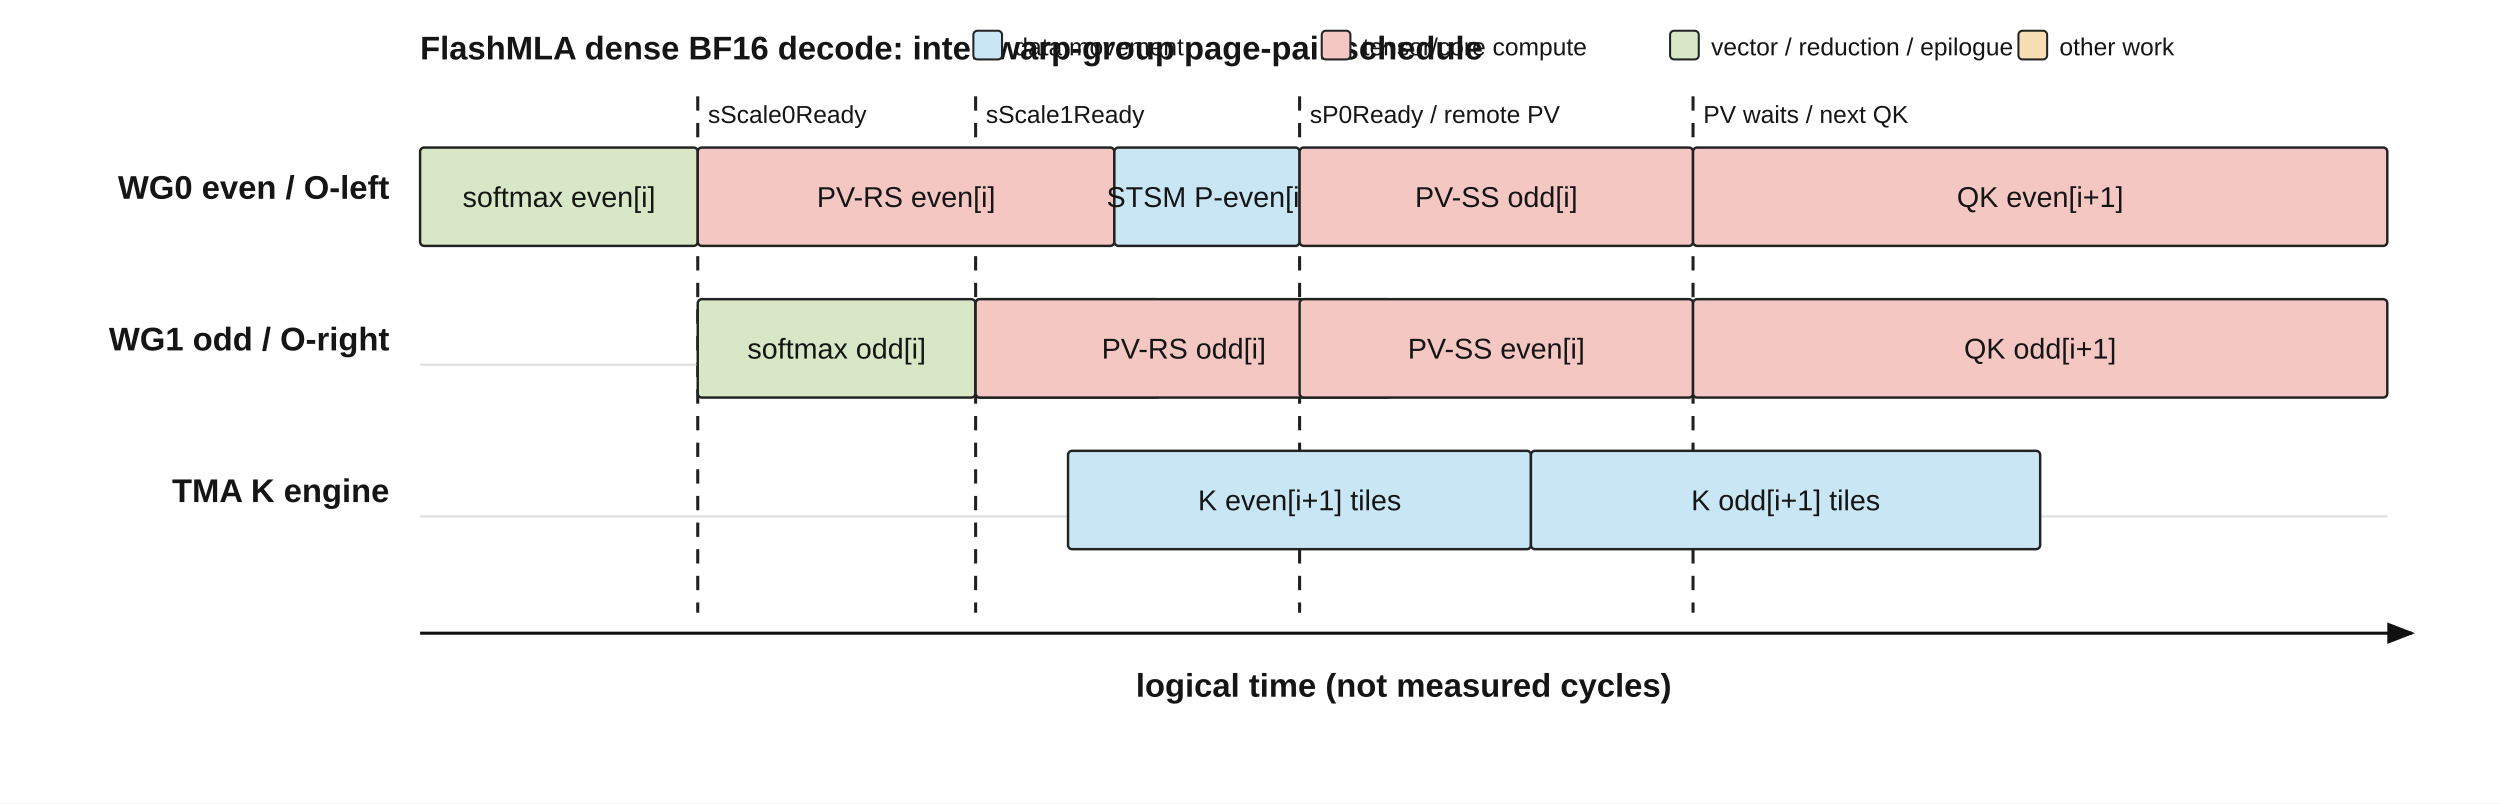
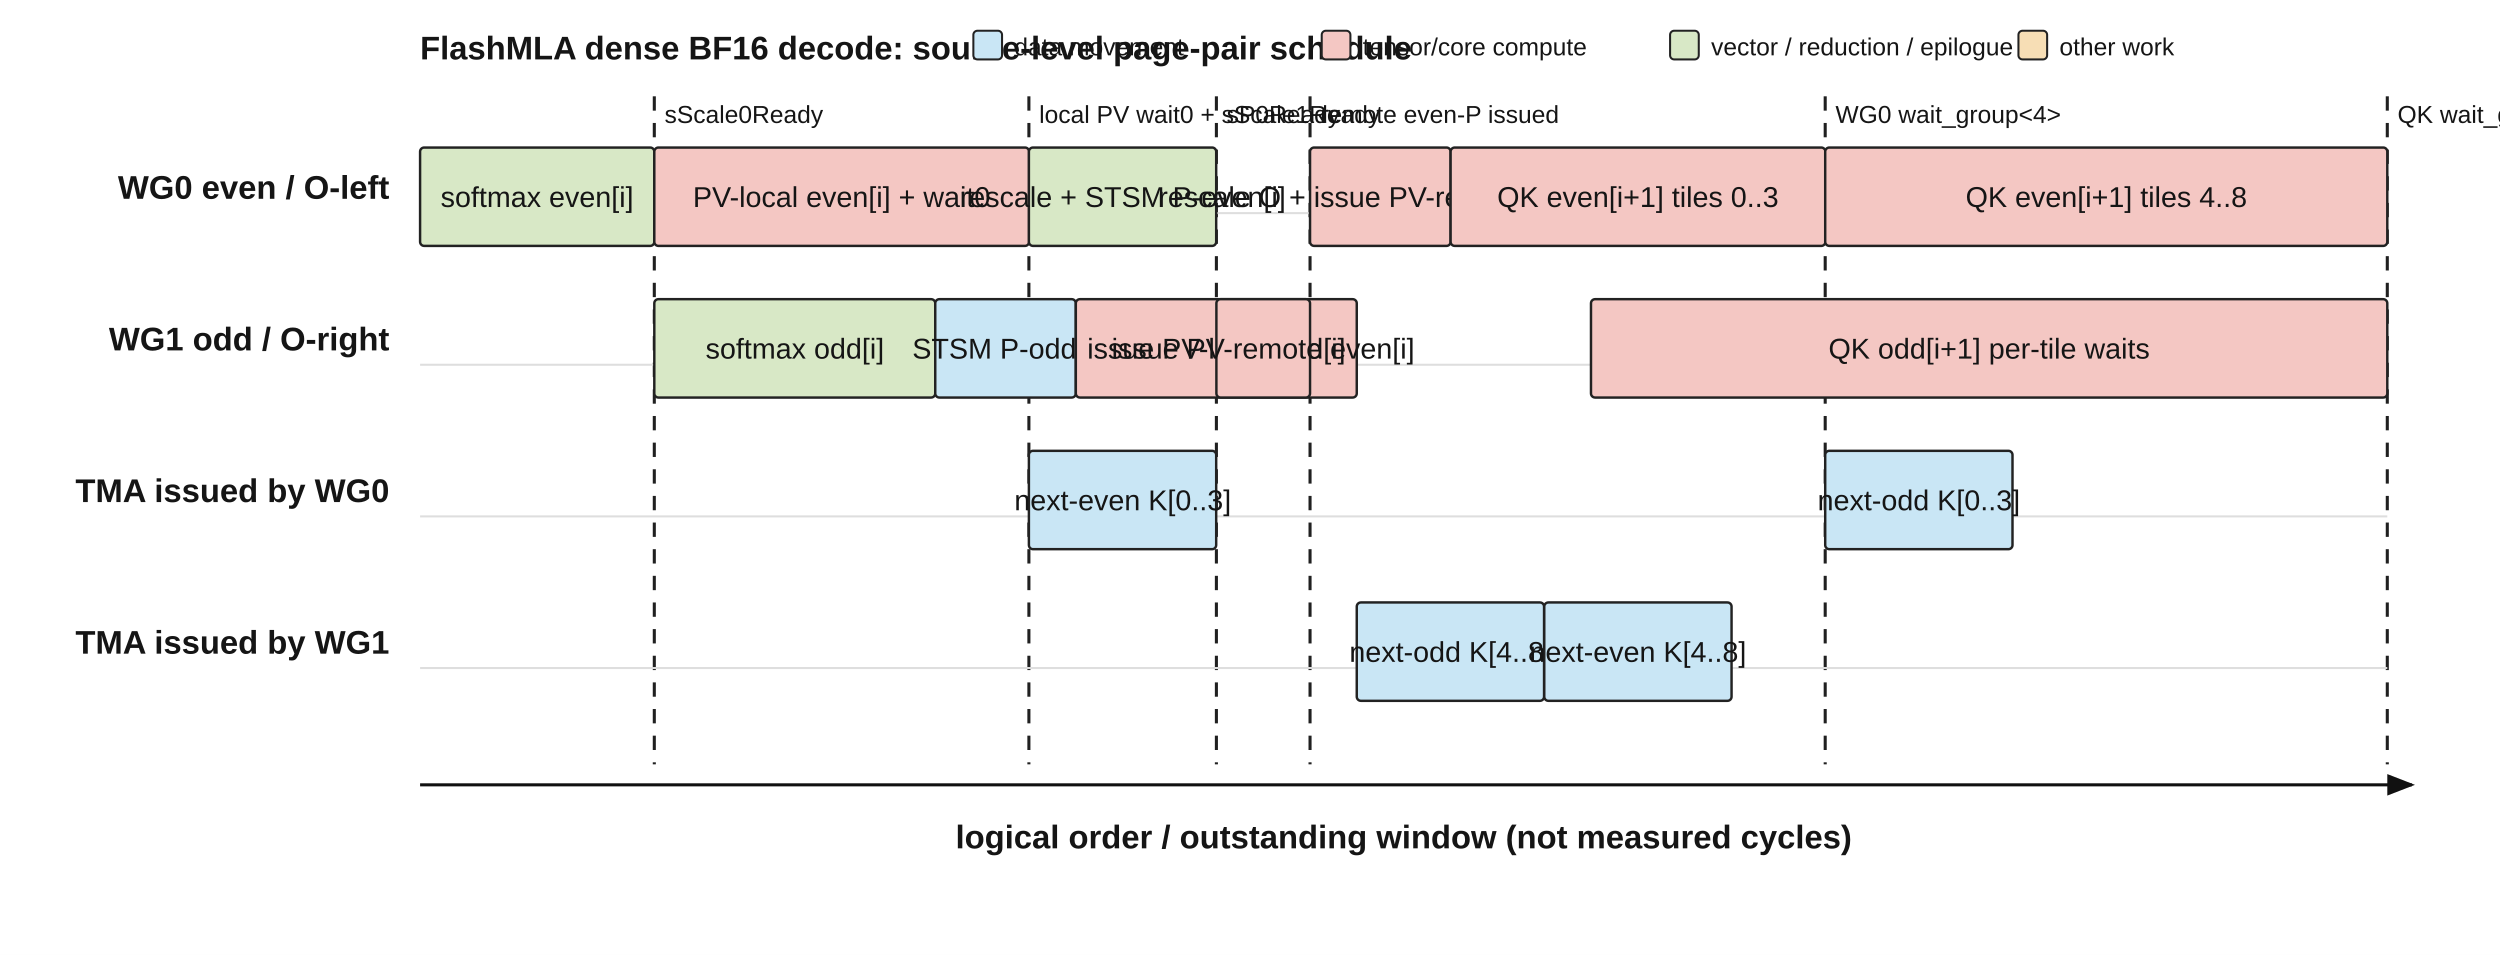
- <svg xmlns="http://www.w3.org/2000/svg" width="1220" height="392" viewBox="0 0 1220 392" role="img">
+ <svg xmlns="http://www.w3.org/2000/svg" width="1220" height="466" viewBox="0 0 1220 466" role="img">
  <defs>
    <marker id="arrow" markerWidth="9" markerHeight="7" refX="8" refY="3.5" orient="auto">
      <path d="M0,0 L9,3.5 L0,7 Z" fill="#111" />
    </marker>
  </defs>
  <rect width="100%" height="100%" fill="white" />
  <style>text { font-family: Arial, "Microsoft YaHei", sans-serif; fill: #151515; } .label { font-size: 16px; font-weight: 600; } .event { font-size: 14px; } .small { font-size: 12px; } .sync { stroke: #202020; stroke-width: 1.5; stroke-dasharray: 7 6; }</style>
-   <text x="205" y="29" class="label">FlashMLA dense BF16 decode: inter-warp-group page-pair schedule</text>
+   <text x="205" y="29" class="label">FlashMLA dense BF16 decode: source-level page-pair schedule</text>
  <rect x="475" y="15" width="14" height="14" rx="2" fill="#c9e6f5" stroke="#222" />
  <text x="495" y="27" class="small">data movement</text>
  <rect x="645" y="15" width="14" height="14" rx="2" fill="#f4c7c3" stroke="#222" />
  <text x="665" y="27" class="small">tensor/core compute</text>
  <rect x="815" y="15" width="14" height="14" rx="2" fill="#d8e8c6" stroke="#222" />
  <text x="835" y="27" class="small">vector / reduction / epilogue</text>
  <rect x="985" y="15" width="14" height="14" rx="2" fill="#f7deb5" stroke="#222" />
  <text x="1005" y="27" class="small">other work</text>
-   <line x1="340.5" y1="47" x2="340.5" y2="299" class="sync" />
-   <text x="345.5" y="60" class="small">sScale0Ready</text>
-   <line x1="476.1" y1="47" x2="476.1" y2="299" class="sync" />
-   <text x="481.1" y="60" class="small">sScale1Ready</text>
-   <line x1="634.2" y1="47" x2="634.2" y2="299" class="sync" />
-   <text x="639.2" y="60" class="small">sP0Ready / remote PV</text>
-   <line x1="826.2" y1="47" x2="826.2" y2="299" class="sync" />
-   <text x="831.2" y="60" class="small">PV waits / next QK</text>
+   <line x1="319.3" y1="47" x2="319.3" y2="373" class="sync" />
+   <text x="324.3" y="60" class="small">sScale0Ready</text>
+   <line x1="502.1" y1="47" x2="502.1" y2="373" class="sync" />
+   <text x="507.1" y="60" class="small">local PV wait0 + sScale1Ready</text>
+   <line x1="593.6" y1="47" x2="593.6" y2="373" class="sync" />
+   <text x="598.6" y="60" class="small">sP0Ready</text>
+   <line x1="639.3" y1="47" x2="639.3" y2="373" class="sync" />
+   <text x="644.3" y="60" class="small">remote even-P issued</text>
+   <line x1="890.7" y1="47" x2="890.7" y2="373" class="sync" />
+   <text x="895.7" y="60" class="small">WG0 wait_group&lt;4&gt;</text>
+   <line x1="1165.0" y1="47" x2="1165.0" y2="373" class="sync" />
+   <text x="1170.0" y="60" class="small">QK wait_group&lt;0&gt;</text>
  <text x="190" y="97" text-anchor="end" class="label">WG0 even / O-left</text>
  <line x1="205" y1="104" x2="1165" y2="104" stroke="#dedede" />
-   <rect x="205.0" y="72" width="135.5" height="48" rx="2" fill="#d8e8c6" stroke="#222" stroke-width="1.2" />
-   <text x="272.8" y="101" text-anchor="middle" class="event">softmax even[i]</text>
-   <rect x="340.5" y="72" width="203.3" height="48" rx="2" fill="#f4c7c3" stroke="#222" stroke-width="1.2" />
-   <text x="442.2" y="101" text-anchor="middle" class="event">PV-RS even[i]</text>
-   <rect x="543.8" y="72" width="90.4" height="48" rx="2" fill="#c9e6f5" stroke="#222" stroke-width="1.2" />
-   <text x="589.0" y="101" text-anchor="middle" class="event">STSM P-even[i]</text>
-   <rect x="634.2" y="72" width="192.0" height="48" rx="2" fill="#f4c7c3" stroke="#222" stroke-width="1.2" />
-   <text x="730.2" y="101" text-anchor="middle" class="event">PV-SS odd[i]</text>
-   <rect x="826.2" y="72" width="338.8" height="48" rx="2" fill="#f4c7c3" stroke="#222" stroke-width="1.2" />
-   <text x="995.6" y="101" text-anchor="middle" class="event">QK even[i+1]</text>
+   <rect x="205.0" y="72" width="114.3" height="48" rx="2" fill="#d8e8c6" stroke="#222" stroke-width="1.2" />
+   <text x="262.1" y="101" text-anchor="middle" class="event">softmax even[i]</text>
+   <rect x="319.3" y="72" width="182.9" height="48" rx="2" fill="#f4c7c3" stroke="#222" stroke-width="1.2" />
+   <text x="410.7" y="101" text-anchor="middle" class="event">PV-local even[i] + wait0</text>
+   <rect x="502.1" y="72" width="91.4" height="48" rx="2" fill="#d8e8c6" stroke="#222" stroke-width="1.2" />
+   <text x="547.9" y="101" text-anchor="middle" class="event">rescale + STSM P-even[i]</text>
+   <rect x="639.3" y="72" width="68.6" height="48" rx="2" fill="#f4c7c3" stroke="#222" stroke-width="1.2" />
+   <text x="673.6" y="101" text-anchor="middle" class="event">rescale O + issue PV-remote odd[i]</text>
+   <rect x="707.9" y="72" width="182.9" height="48" rx="2" fill="#f4c7c3" stroke="#222" stroke-width="1.2" />
+   <text x="799.3" y="101" text-anchor="middle" class="event">QK even[i+1] tiles 0..3</text>
+   <rect x="890.7" y="72" width="274.3" height="48" rx="2" fill="#f4c7c3" stroke="#222" stroke-width="1.2" />
+   <text x="1027.9" y="101" text-anchor="middle" class="event">QK even[i+1] tiles 4..8</text>
  <text x="190" y="171" text-anchor="end" class="label">WG1 odd / O-right</text>
  <line x1="205" y1="178" x2="1165" y2="178" stroke="#dedede" />
-   <rect x="340.5" y="146" width="135.5" height="48" rx="2" fill="#d8e8c6" stroke="#222" stroke-width="1.2" />
-   <text x="408.3" y="175" text-anchor="middle" class="event">softmax odd[i]</text>
-   <rect x="476.1" y="146" width="90.4" height="48" rx="2" fill="#c9e6f5" stroke="#222" stroke-width="1.2" />
-   <text x="521.2" y="175" text-anchor="middle" class="event">STSM P-odd[i]</text>
-   <rect x="476.1" y="146" width="203.3" height="48" rx="2" fill="#f4c7c3" stroke="#222" stroke-width="1.2" />
-   <text x="577.7" y="175" text-anchor="middle" class="event">PV-RS odd[i]</text>
-   <rect x="634.2" y="146" width="192.0" height="48" rx="2" fill="#f4c7c3" stroke="#222" stroke-width="1.2" />
-   <text x="730.2" y="175" text-anchor="middle" class="event">PV-SS even[i]</text>
-   <rect x="826.2" y="146" width="338.8" height="48" rx="2" fill="#f4c7c3" stroke="#222" stroke-width="1.2" />
-   <text x="995.6" y="175" text-anchor="middle" class="event">QK odd[i+1]</text>
-   <text x="190" y="245" text-anchor="end" class="label">TMA K engine</text>
+   <rect x="319.3" y="146" width="137.1" height="48" rx="2" fill="#d8e8c6" stroke="#222" stroke-width="1.2" />
+   <text x="387.9" y="175" text-anchor="middle" class="event">softmax odd[i]</text>
+   <rect x="456.4" y="146" width="68.6" height="48" rx="2" fill="#c9e6f5" stroke="#222" stroke-width="1.2" />
+   <text x="490.7" y="175" text-anchor="middle" class="event">STSM P-odd[i]</text>
+   <rect x="525.0" y="146" width="137.1" height="48" rx="2" fill="#f4c7c3" stroke="#222" stroke-width="1.2" />
+   <text x="593.6" y="175" text-anchor="middle" class="event">issue PV-local odd[i]</text>
+   <rect x="593.6" y="146" width="45.7" height="48" rx="2" fill="#f4c7c3" stroke="#222" stroke-width="1.2" />
+   <text x="616.4" y="175" text-anchor="middle" class="event">issue PV-remote even[i]</text>
+   <rect x="776.4" y="146" width="388.6" height="48" rx="2" fill="#f4c7c3" stroke="#222" stroke-width="1.2" />
+   <text x="970.7" y="175" text-anchor="middle" class="event">QK odd[i+1] per-tile waits</text>
+   <text x="190" y="245" text-anchor="end" class="label">TMA issued by WG0</text>
  <line x1="205" y1="252" x2="1165" y2="252" stroke="#dedede" />
-   <rect x="521.2" y="220" width="225.9" height="48" rx="2" fill="#c9e6f5" stroke="#222" stroke-width="1.2" />
-   <text x="634.2" y="249" text-anchor="middle" class="event">K even[i+1] tiles</text>
-   <rect x="747.1" y="220" width="248.5" height="48" rx="2" fill="#c9e6f5" stroke="#222" stroke-width="1.2" />
-   <text x="871.4" y="249" text-anchor="middle" class="event">K odd[i+1] tiles</text>
-   <line x1="205" y1="309" x2="1177" y2="309" stroke="#111" stroke-width="1.5" marker-end="url(#arrow)" />
-   <text x="685.0" y="340" text-anchor="middle" class="label">logical time (not measured cycles)</text>
+   <rect x="502.1" y="220" width="91.4" height="48" rx="2" fill="#c9e6f5" stroke="#222" stroke-width="1.2" />
+   <text x="547.9" y="249" text-anchor="middle" class="event">next-even K[0..3]</text>
+   <rect x="890.7" y="220" width="91.4" height="48" rx="2" fill="#c9e6f5" stroke="#222" stroke-width="1.2" />
+   <text x="936.4" y="249" text-anchor="middle" class="event">next-odd K[0..3]</text>
+   <text x="190" y="319" text-anchor="end" class="label">TMA issued by WG1</text>
+   <line x1="205" y1="326" x2="1165" y2="326" stroke="#dedede" />
+   <rect x="662.1" y="294" width="91.4" height="48" rx="2" fill="#c9e6f5" stroke="#222" stroke-width="1.2" />
+   <text x="707.9" y="323" text-anchor="middle" class="event">next-odd K[4..8]</text>
+   <rect x="753.6" y="294" width="91.4" height="48" rx="2" fill="#c9e6f5" stroke="#222" stroke-width="1.2" />
+   <text x="799.3" y="323" text-anchor="middle" class="event">next-even K[4..8]</text>
+   <line x1="205" y1="383" x2="1177" y2="383" stroke="#111" stroke-width="1.5" marker-end="url(#arrow)" />
+   <text x="685.0" y="414" text-anchor="middle" class="label">logical order / outstanding window (not measured cycles)</text>
</svg>
